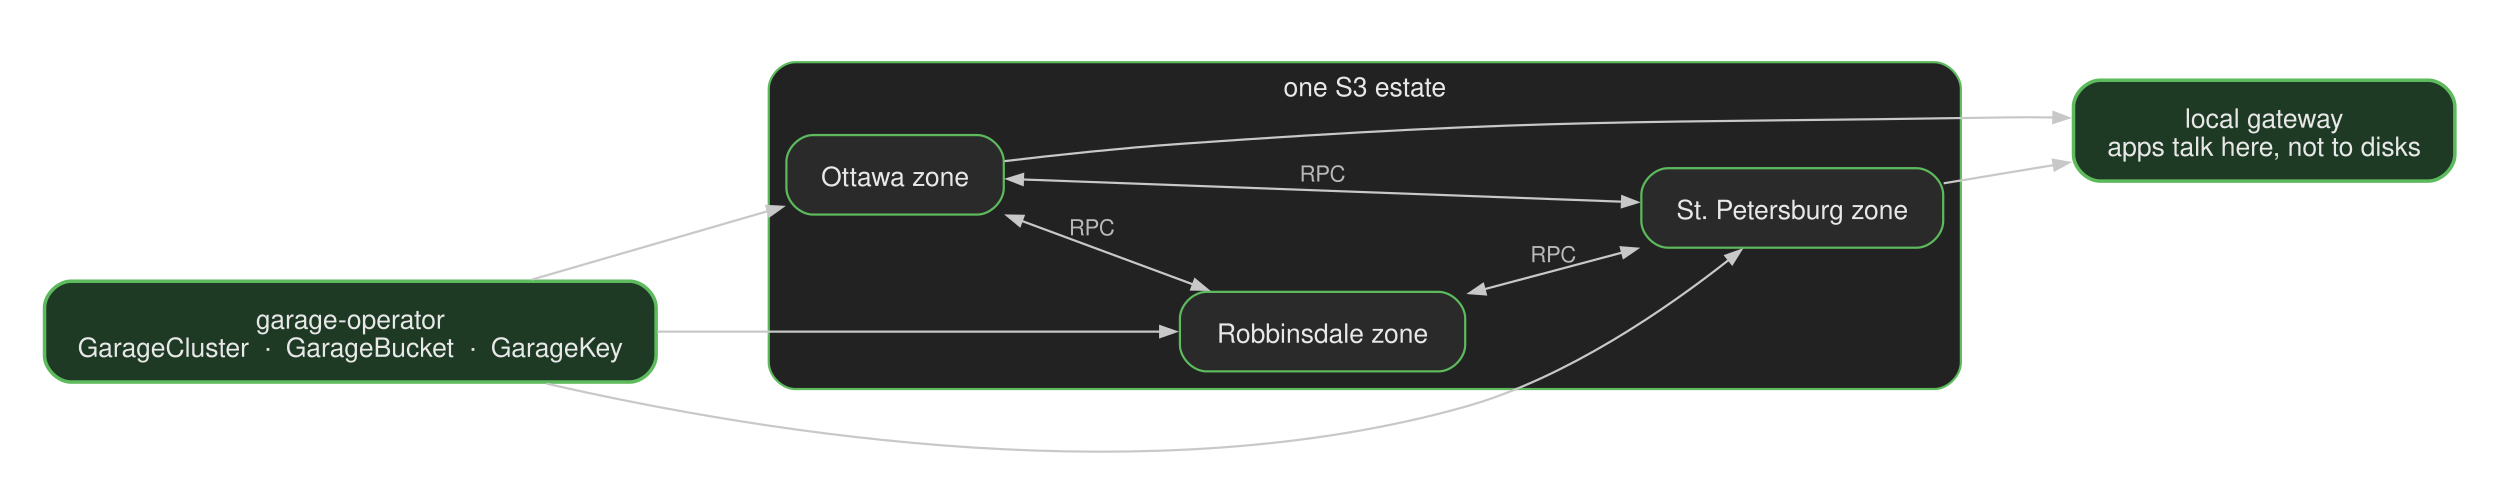
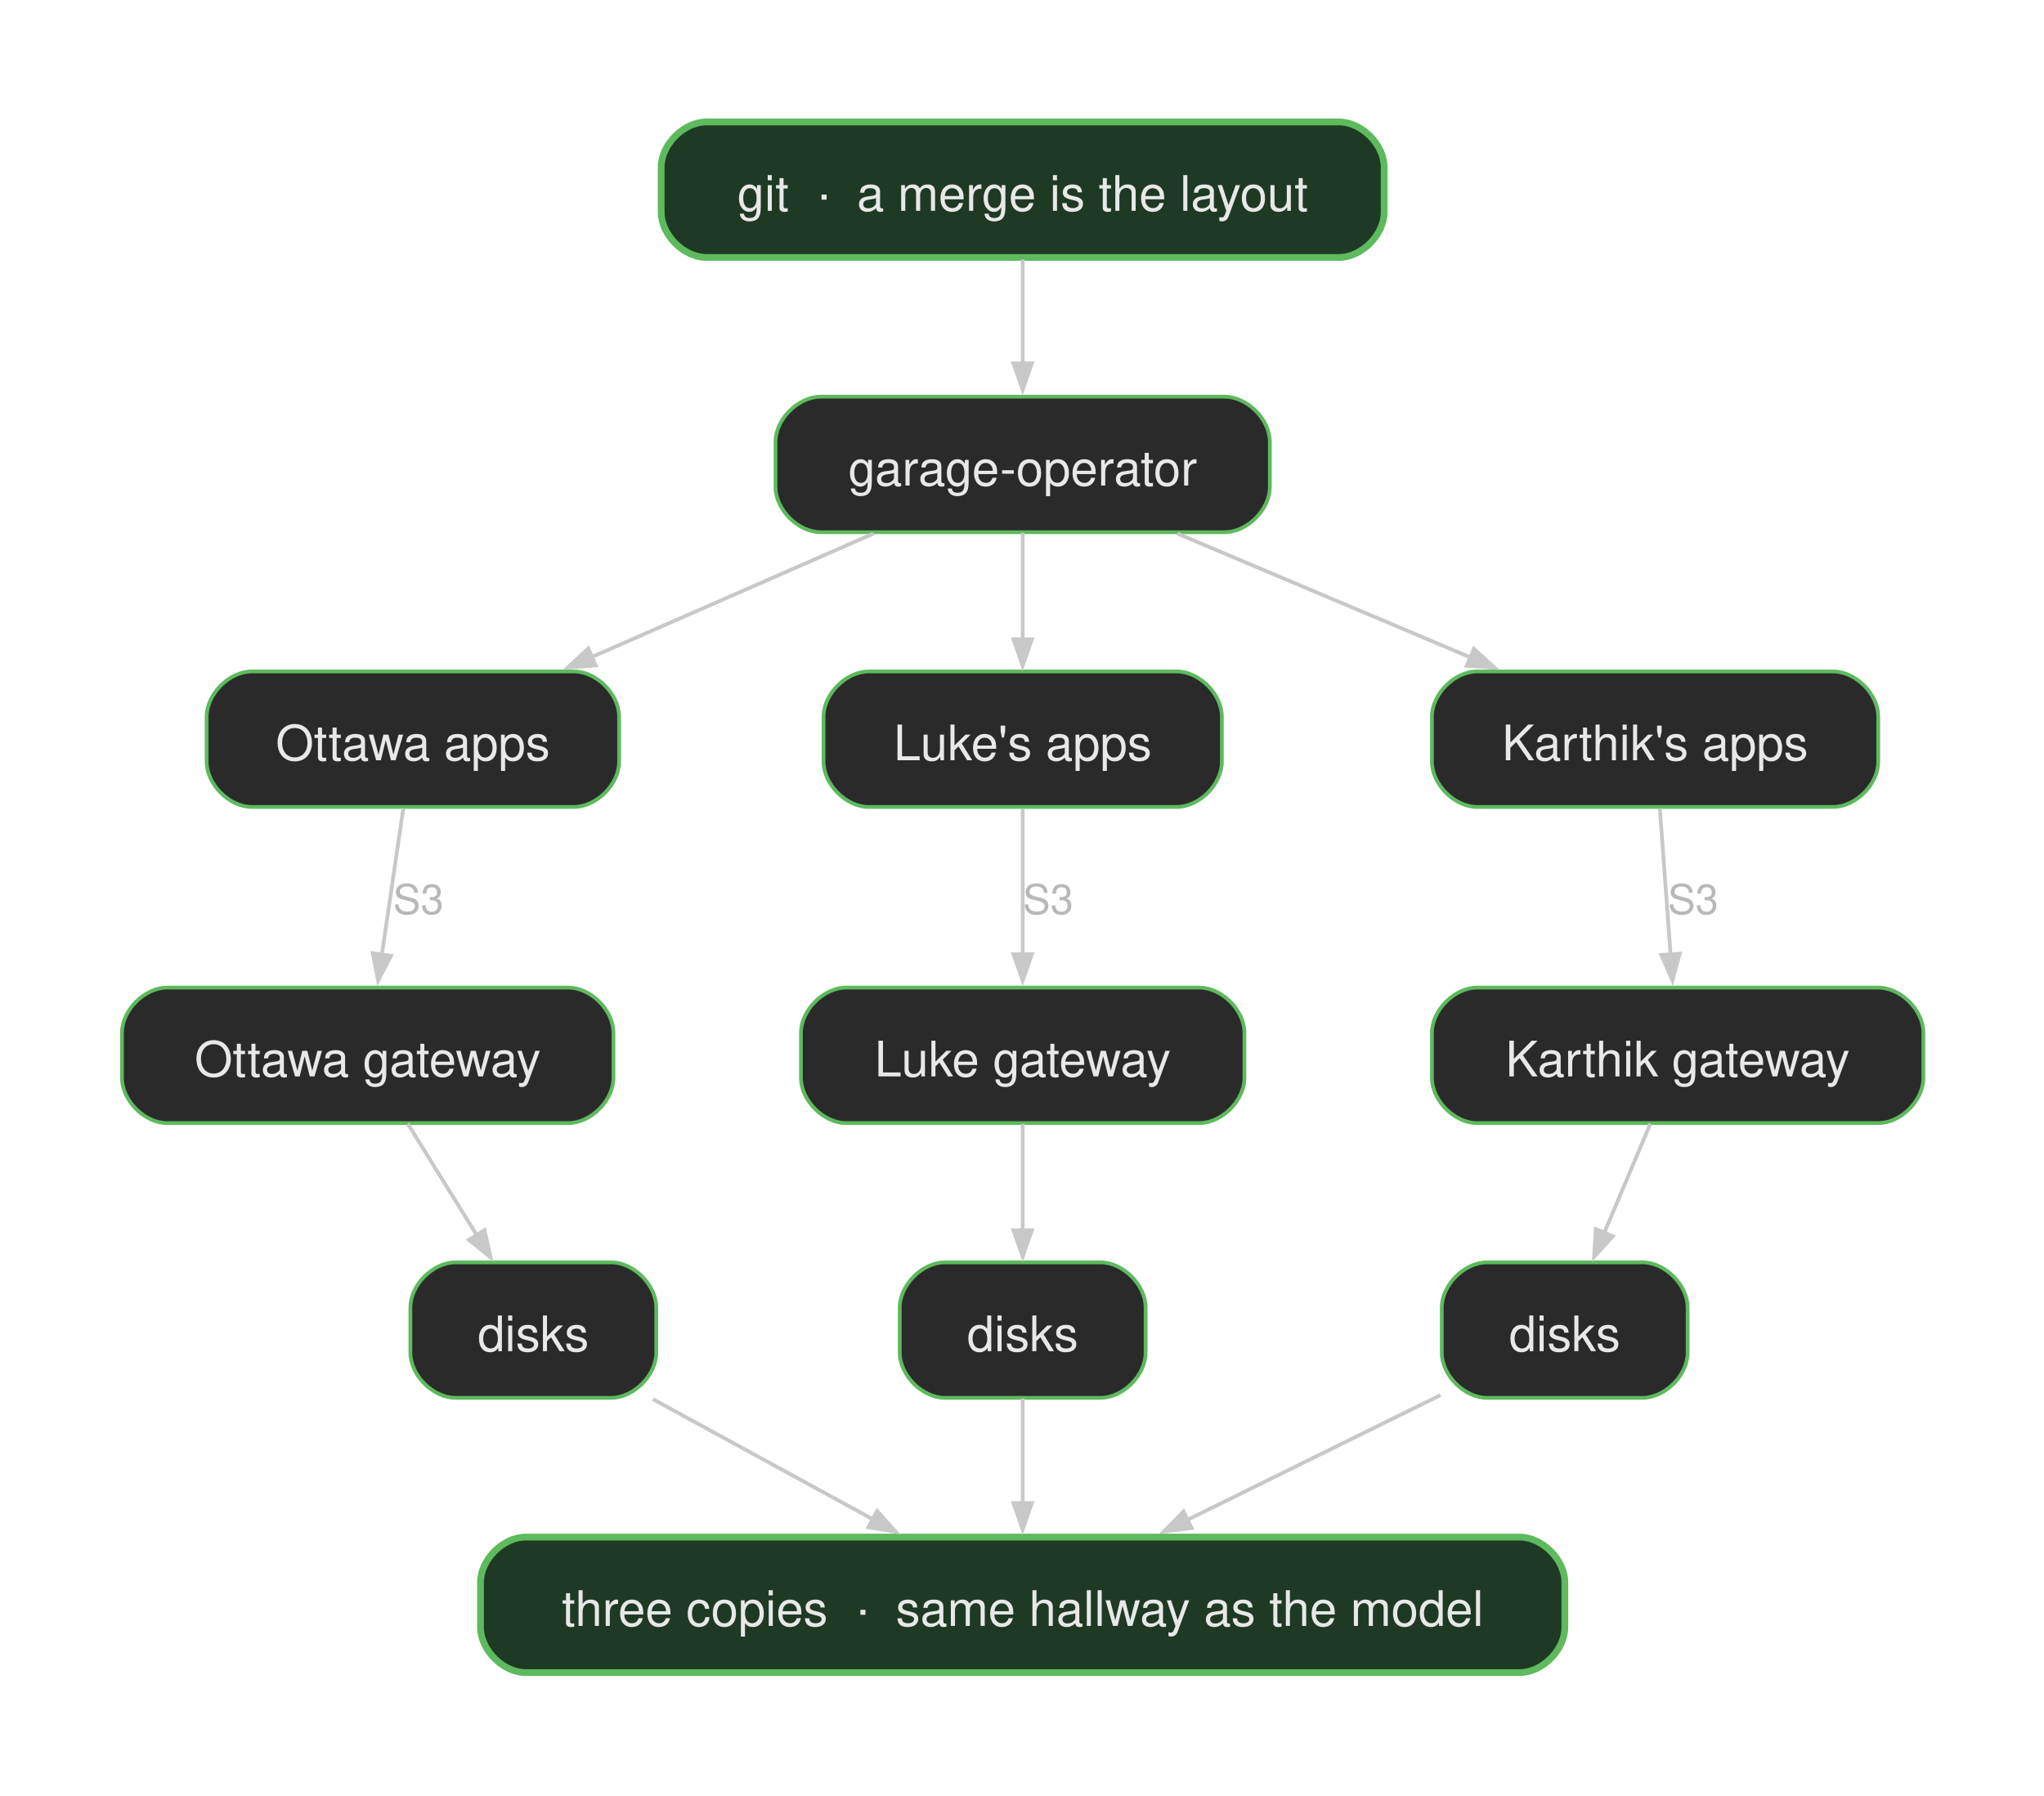
- <svg xmlns="http://www.w3.org/2000/svg" width="1132pt" height="225pt" viewBox="0.00 0.00 1132.00 225.00">
-   <g id="graph0" class="graph" transform="scale(1 1) rotate(0) translate(20.16 204.57)">
-     <g id="clust1" class="cluster">
-       <path fill="#222222" stroke="#5dba5d" d="M339.93,-28.41C339.93,-28.41 855.72,-28.41 855.72,-28.41 861.72,-28.41 867.72,-34.41 867.72,-40.41 867.72,-40.41 867.72,-164.41 867.72,-164.41 867.72,-170.41 861.72,-176.41 855.72,-176.41 855.72,-176.41 339.93,-176.41 339.93,-176.41 333.93,-176.41 327.93,-170.41 327.93,-164.41 327.93,-164.41 327.93,-40.41 327.93,-40.41 327.93,-34.41 333.93,-28.41 339.93,-28.41" />
-       <text xml:space="preserve" text-anchor="middle" x="597.83" y="-161.01" font-family="Helvetica,sans-Serif" font-size="12.00" fill="#e8e8e8">one S3 estate</text>
-     </g>
+ <svg xmlns="http://www.w3.org/2000/svg" width="543pt" height="477pt" viewBox="0.00 0.00 543.00 477.00">
+   <g id="graph0" class="graph" transform="scale(1 1) rotate(0) translate(32.4 444.4)">
    <g id="node1" class="node">
-       <path fill="#1e3a24" stroke="#5dba5d" stroke-width="1.6" d="M264.93,-77.24C264.93,-77.24 12,-77.24 12,-77.24 6,-77.24 0,-71.24 0,-65.24 0,-65.24 0,-43.58 0,-43.58 0,-37.58 6,-31.58 12,-31.58 12,-31.58 264.93,-31.58 264.93,-31.58 270.93,-31.58 276.93,-37.58 276.93,-43.58 276.93,-43.58 276.93,-65.24 276.93,-65.24 276.93,-71.24 270.93,-77.24 264.93,-77.24" />
-       <text xml:space="preserve" text-anchor="middle" x="138.46" y="-55.76" font-family="Helvetica,sans-Serif" font-size="12.00" fill="#e8e8e8">garage-operator</text>
-       <text xml:space="preserve" text-anchor="middle" x="138.46" y="-43.01" font-family="Helvetica,sans-Serif" font-size="12.00" fill="#e8e8e8">GarageCluster  ·  GarageBucket  ·  GarageKey</text>
+       <path fill="#1e3a24" stroke="#5dba5d" stroke-width="1.8" d="M323.31,-412C323.31,-412 155.25,-412 155.25,-412 149.25,-412 143.25,-406 143.25,-400 143.25,-400 143.25,-388 143.25,-388 143.25,-382 149.25,-376 155.25,-376 155.25,-376 323.31,-376 323.31,-376 329.31,-376 335.31,-382 335.31,-388 335.31,-388 335.31,-400 335.31,-400 335.31,-406 329.31,-412 323.31,-412" />
+       <text xml:space="preserve" text-anchor="middle" x="239.28" y="-388.4" font-family="Helvetica,sans-Serif" font-size="13.00" fill="#e8e8e8">git  ·  a merge is the layout</text>
    </g>
    <g id="node2" class="node">
-       <path fill="#2a2a2a" stroke="#5dba5d" d="M422.36,-143.41C422.36,-143.41 347.93,-143.41 347.93,-143.41 341.93,-143.41 335.93,-137.41 335.93,-131.41 335.93,-131.41 335.93,-119.41 335.93,-119.41 335.93,-113.41 341.93,-107.41 347.93,-107.41 347.93,-107.41 422.36,-107.41 422.36,-107.41 428.36,-107.41 434.36,-113.41 434.36,-119.41 434.36,-119.41 434.36,-131.41 434.36,-131.41 434.36,-137.41 428.36,-143.41 422.36,-143.41" />
-       <text xml:space="preserve" text-anchor="middle" x="385.14" y="-120.39" font-family="Helvetica,sans-Serif" font-size="12.00" fill="#e8e8e8">Ottawa zone</text>
+       <path fill="#2a2a2a" stroke="#5dba5d" d="M292.94,-339C292.94,-339 185.62,-339 185.62,-339 179.62,-339 173.62,-333 173.62,-327 173.62,-327 173.62,-315 173.62,-315 173.62,-309 179.62,-303 185.62,-303 185.62,-303 292.94,-303 292.94,-303 298.94,-303 304.94,-309 304.94,-315 304.94,-315 304.94,-327 304.94,-327 304.94,-333 298.94,-339 292.94,-339" />
+       <text xml:space="preserve" text-anchor="middle" x="239.28" y="-315.4" font-family="Helvetica,sans-Serif" font-size="13.00" fill="#e8e8e8">garage-operator</text>
+     </g>
+     <g id="edge1" class="edge">
+       <path fill="none" stroke="#c8c8c8" d="M239.28,-375.45C239.28,-367.11 239.28,-356.98 239.28,-347.78" />
+       <polygon fill="#c8c8c8" stroke="#c8c8c8" points="241.73,-347.86 239.28,-340.86 236.83,-347.86 241.73,-347.86" />
+     </g>
+     <g id="node3" class="node">
+       <path fill="#2a2a2a" stroke="#5dba5d" d="M120.06,-266C120.06,-266 34.5,-266 34.5,-266 28.5,-266 22.5,-260 22.5,-254 22.5,-254 22.5,-242 22.5,-242 22.5,-236 28.5,-230 34.5,-230 34.5,-230 120.06,-230 120.06,-230 126.06,-230 132.06,-236 132.06,-242 132.06,-242 132.06,-254 132.06,-254 132.06,-260 126.06,-266 120.06,-266" />
+       <text xml:space="preserve" text-anchor="middle" x="77.28" y="-242.4" font-family="Helvetica,sans-Serif" font-size="13.00" fill="#e8e8e8">Ottawa apps</text>
+     </g>
+     <g id="edge2" class="edge">
+       <path fill="none" stroke="#c8c8c8" d="M199.65,-302.63C177,-292.7 148.44,-280.19 124.62,-269.75" />
+       <polygon fill="#c8c8c8" stroke="#c8c8c8" points="125.84,-267.61 118.45,-267.04 123.88,-272.1 125.84,-267.61" />
+     </g>
+     <g id="node4" class="node">
+       <path fill="#2a2a2a" stroke="#5dba5d" d="M280.19,-266C280.19,-266 198.38,-266 198.38,-266 192.38,-266 186.38,-260 186.38,-254 186.38,-254 186.38,-242 186.38,-242 186.38,-236 192.38,-230 198.38,-230 198.38,-230 280.19,-230 280.19,-230 286.19,-230 292.19,-236 292.19,-242 292.19,-242 292.19,-254 292.19,-254 292.19,-260 286.19,-266 280.19,-266" />
+       <text xml:space="preserve" text-anchor="middle" x="239.28" y="-242.4" font-family="Helvetica,sans-Serif" font-size="13.00" fill="#e8e8e8">Luke's apps</text>
+     </g>
+     <g id="edge3" class="edge">
+       <path fill="none" stroke="#c8c8c8" d="M239.28,-302.81C239.28,-294.27 239.28,-283.77 239.28,-274.32" />
+       <polygon fill="#c8c8c8" stroke="#c8c8c8" points="241.73,-274.54 239.28,-267.54 236.83,-274.54 241.73,-274.54" />
+     </g>
+     <g id="node5" class="node">
+       <path fill="#2a2a2a" stroke="#5dba5d" d="M454.56,-266C454.56,-266 360,-266 360,-266 354,-266 348,-260 348,-254 348,-254 348,-242 348,-242 348,-236 354,-230 360,-230 360,-230 454.56,-230 454.56,-230 460.56,-230 466.56,-236 466.56,-242 466.56,-242 466.56,-254 466.56,-254 466.56,-260 460.56,-266 454.56,-266" />
+       <text xml:space="preserve" text-anchor="middle" x="407.28" y="-242.4" font-family="Helvetica,sans-Serif" font-size="13.00" fill="#e8e8e8">Karthik's apps</text>
    </g>
    <g id="edge4" class="edge">
-       <path fill="none" stroke="#c8c8c8" d="M220.6,-77.96C255.74,-88.15 296.01,-99.84 327.8,-109.06" />
-       <polygon fill="#c8c8c8" stroke="#c8c8c8" points="326.83,-111.33 334.24,-110.93 328.2,-106.63 326.83,-111.33" />
+       <path fill="none" stroke="#c8c8c8" d="M280.38,-302.63C303.87,-292.7 333.48,-280.19 358.19,-269.75" />
+       <polygon fill="#c8c8c8" stroke="#c8c8c8" points="359.14,-272.01 364.63,-267.02 357.23,-267.49 359.14,-272.01" />
    </g>
-     <g id="node3" class="node">
-       <path fill="#2a2a2a" stroke="#5dba5d" d="M631.29,-72.41C631.29,-72.41 526.11,-72.41 526.11,-72.41 520.11,-72.41 514.11,-66.41 514.11,-60.41 514.11,-60.41 514.11,-48.41 514.11,-48.41 514.11,-42.41 520.11,-36.41 526.11,-36.41 526.11,-36.41 631.29,-36.41 631.29,-36.41 637.29,-36.41 643.29,-42.41 643.29,-48.41 643.29,-48.41 643.29,-60.41 643.29,-60.41 643.29,-66.41 637.29,-72.41 631.29,-72.41" />
-       <text xml:space="preserve" text-anchor="middle" x="578.7" y="-49.39" font-family="Helvetica,sans-Serif" font-size="12.00" fill="#e8e8e8">Robbinsdale zone</text>
+     <g id="node6" class="node">
+       <path fill="#2a2a2a" stroke="#5dba5d" d="M118.56,-182C118.56,-182 12,-182 12,-182 6,-182 0,-176 0,-170 0,-170 0,-158 0,-158 0,-152 6,-146 12,-146 12,-146 118.56,-146 118.56,-146 124.56,-146 130.56,-152 130.56,-158 130.56,-158 130.56,-170 130.56,-170 130.56,-176 124.56,-182 118.56,-182" />
+       <text xml:space="preserve" text-anchor="middle" x="65.28" y="-158.4" font-family="Helvetica,sans-Serif" font-size="13.00" fill="#e8e8e8">Ottawa gateway</text>
    </g>
    <g id="edge5" class="edge">
-       <path fill="none" stroke="#c8c8c8" d="M277.52,-54.41C353.16,-54.41 443.79,-54.41 505.54,-54.41" />
-       <polygon fill="#c8c8c8" stroke="#c8c8c8" points="505.17,-56.86 512.17,-54.41 505.17,-51.96 505.17,-56.86" />
+       <path fill="none" stroke="#c8c8c8" d="M74.74,-229.61C73.08,-218.3 70.89,-203.36 69.04,-190.7" />
+       <polygon fill="#c8c8c8" stroke="#c8c8c8" points="71.48,-190.43 68.04,-183.86 66.63,-191.14 71.48,-190.43" />
+       <text xml:space="preserve" text-anchor="middle" x="78.75" y="-201.55" font-family="Helvetica,sans-Serif" font-size="11.00" fill="#b8b8b8">S3</text>
    </g>
-     <g id="node4" class="node">
-       <path fill="#2a2a2a" stroke="#5dba5d" d="M847.72,-128.41C847.72,-128.41 735.04,-128.41 735.04,-128.41 729.04,-128.41 723.04,-122.41 723.04,-116.41 723.04,-116.41 723.04,-104.41 723.04,-104.41 723.04,-98.41 729.04,-92.41 735.04,-92.41 735.04,-92.41 847.72,-92.41 847.72,-92.41 853.72,-92.41 859.72,-98.41 859.72,-104.41 859.72,-104.41 859.72,-116.41 859.72,-116.41 859.72,-122.41 853.72,-128.41 847.72,-128.41" />
-       <text xml:space="preserve" text-anchor="middle" x="791.38" y="-105.39" font-family="Helvetica,sans-Serif" font-size="12.00" fill="#e8e8e8">St. Petersburg zone</text>
+     <g id="node7" class="node">
+       <path fill="#2a2a2a" stroke="#5dba5d" d="M286.19,-182C286.19,-182 192.38,-182 192.38,-182 186.38,-182 180.38,-176 180.38,-170 180.38,-170 180.38,-158 180.38,-158 180.38,-152 186.38,-146 192.38,-146 192.38,-146 286.19,-146 286.19,-146 292.19,-146 298.19,-152 298.19,-158 298.19,-158 298.19,-170 298.19,-170 298.19,-176 292.19,-182 286.19,-182" />
+       <text xml:space="preserve" text-anchor="middle" x="239.28" y="-158.4" font-family="Helvetica,sans-Serif" font-size="13.00" fill="#e8e8e8">Luke gateway</text>
    </g>
    <g id="edge6" class="edge">
-       <path fill="none" stroke="#c8c8c8" d="M227.34,-30.86C329.36,-7.52 501.73,19.46 643.29,-20.41 689.18,-33.34 734.89,-65 762.89,-87.1" />
-       <polygon fill="#c8c8c8" stroke="#c8c8c8" points="761.1,-88.8 768.09,-91.27 764.16,-84.98 761.1,-88.8" />
+       <path fill="none" stroke="#c8c8c8" d="M239.28,-229.61C239.28,-218.3 239.28,-203.36 239.28,-190.7" />
+       <polygon fill="#c8c8c8" stroke="#c8c8c8" points="241.73,-190.88 239.28,-183.88 236.83,-190.88 241.73,-190.88" />
+       <text xml:space="preserve" text-anchor="middle" x="246.03" y="-201.55" font-family="Helvetica,sans-Serif" font-size="11.00" fill="#b8b8b8">S3</text>
    </g>
-     <g id="edge1" class="edge">
-       <path fill="none" stroke="#c8c8c8" d="M442.36,-104.58C466.86,-95.5 495.55,-84.86 520.19,-75.73" />
-       <polygon fill="#c8c8c8" stroke="#c8c8c8" points="441.61,-102.24 435.9,-106.97 443.32,-106.84 441.61,-102.24" />
-       <polygon fill="#c8c8c8" stroke="#c8c8c8" points="520.91,-78.08 526.62,-73.35 519.21,-73.48 520.91,-78.08" />
-       <text xml:space="preserve" text-anchor="middle" x="474.24" y="-98.02" font-family="Helvetica,sans-Serif" font-size="10.00" fill="#b8b8b8">RPC</text>
-     </g>
-     <g id="edge2" class="edge">
-       <path fill="none" stroke="#c8c8c8" d="M442.75,-123.31C513.64,-120.68 635.36,-116.17 714.34,-113.24" />
-       <polygon fill="#c8c8c8" stroke="#c8c8c8" points="442.92,-120.86 436.02,-123.56 443.1,-125.75 442.92,-120.86" />
-       <polygon fill="#c8c8c8" stroke="#c8c8c8" points="714.38,-115.69 721.28,-112.98 714.2,-110.79 714.38,-115.69" />
-       <text xml:space="preserve" text-anchor="middle" x="578.7" y="-122.36" font-family="Helvetica,sans-Serif" font-size="10.00" fill="#b8b8b8">RPC</text>
-     </g>
-     <g id="node5" class="node">
-       <path fill="#1e3a24" stroke="#5dba5d" stroke-width="1.6" d="M1079.4,-168.24C1079.4,-168.24 930.72,-168.24 930.72,-168.24 924.72,-168.24 918.72,-162.24 918.72,-156.24 918.72,-156.24 918.72,-134.58 918.72,-134.58 918.72,-128.58 924.72,-122.58 930.72,-122.58 930.72,-122.58 1079.4,-122.58 1079.4,-122.58 1085.4,-122.58 1091.4,-128.58 1091.4,-134.58 1091.4,-134.58 1091.4,-156.24 1091.4,-156.24 1091.4,-162.24 1085.4,-168.24 1079.4,-168.24" />
-       <text xml:space="preserve" text-anchor="middle" x="1005.06" y="-146.76" font-family="Helvetica,sans-Serif" font-size="12.00" fill="#e8e8e8">local gateway</text>
-       <text xml:space="preserve" text-anchor="middle" x="1005.06" y="-134.01" font-family="Helvetica,sans-Serif" font-size="12.00" fill="#e8e8e8">apps talk here, not to disks</text>
+     <g id="node8" class="node">
+       <path fill="#2a2a2a" stroke="#5dba5d" d="M466.56,-182C466.56,-182 360,-182 360,-182 354,-182 348,-176 348,-170 348,-170 348,-158 348,-158 348,-152 354,-146 360,-146 360,-146 466.56,-146 466.56,-146 472.56,-146 478.56,-152 478.56,-158 478.56,-158 478.56,-170 478.56,-170 478.56,-176 472.56,-182 466.56,-182" />
+       <text xml:space="preserve" text-anchor="middle" x="413.28" y="-158.4" font-family="Helvetica,sans-Serif" font-size="13.00" fill="#e8e8e8">Karthik gateway</text>
    </g>
    <g id="edge7" class="edge">
-       <path fill="none" stroke="#c8c8c8" d="M434.68,-131.61C458.56,-134.44 487.8,-137.56 514.11,-139.41 680.27,-151.15 722.16,-148.75 888.72,-151.41 895.56,-151.52 902.64,-151.5 909.75,-151.37" />
-       <polygon fill="#c8c8c8" stroke="#c8c8c8" points="909.66,-153.82 916.6,-151.21 909.54,-148.92 909.66,-153.82" />
+       <path fill="none" stroke="#c8c8c8" d="M408.55,-229.61C409.38,-218.3 410.47,-203.36 411.4,-190.7" />
+       <polygon fill="#c8c8c8" stroke="#c8c8c8" points="413.83,-191.03 411.9,-183.87 408.94,-190.68 413.83,-191.03" />
+       <text xml:space="preserve" text-anchor="middle" x="417.39" y="-201.55" font-family="Helvetica,sans-Serif" font-size="11.00" fill="#b8b8b8">S3</text>
    </g>
-     <g id="edge3" class="edge">
-       <path fill="none" stroke="#c8c8c8" d="M651.77,-73.57C672.02,-78.95 694.09,-84.82 714.54,-90.26" />
-       <polygon fill="#c8c8c8" stroke="#c8c8c8" points="652.63,-71.26 645.23,-71.83 651.37,-76 652.63,-71.26" />
-       <polygon fill="#c8c8c8" stroke="#c8c8c8" points="713.74,-92.58 721.13,-92.01 715,-87.84 713.74,-92.58" />
-       <text xml:space="preserve" text-anchor="middle" x="683.17" y="-85.84" font-family="Helvetica,sans-Serif" font-size="10.00" fill="#b8b8b8">RPC</text>
+     <g id="node9" class="node">
+       <path fill="#2a2a2a" stroke="#5dba5d" d="M129.94,-109C129.94,-109 88.62,-109 88.62,-109 82.62,-109 76.62,-103 76.62,-97 76.62,-97 76.62,-85 76.62,-85 76.62,-79 82.62,-73 88.62,-73 88.62,-73 129.94,-73 129.94,-73 135.94,-73 141.94,-79 141.94,-85 141.94,-85 141.94,-97 141.94,-97 141.94,-103 135.94,-109 129.94,-109" />
+       <text xml:space="preserve" text-anchor="middle" x="109.28" y="-85.4" font-family="Helvetica,sans-Serif" font-size="13.00" fill="#e8e8e8">disks</text>
    </g>
    <g id="edge8" class="edge">
-       <path fill="none" stroke="#c8c8c8" d="M859.94,-121.58C875.85,-124.21 893.09,-127.07 909.93,-129.85" />
-       <polygon fill="#c8c8c8" stroke="#c8c8c8" points="909.36,-132.24 916.67,-130.96 910.16,-127.4 909.36,-132.24" />
+       <path fill="none" stroke="#c8c8c8" d="M75.93,-145.81C81.44,-136.92 88.27,-125.91 94.3,-116.17" />
+       <polygon fill="#c8c8c8" stroke="#c8c8c8" points="96.32,-117.56 97.93,-110.32 92.16,-114.97 96.32,-117.56" />
+     </g>
+     <g id="node10" class="node">
+       <path fill="#2a2a2a" stroke="#5dba5d" d="M259.94,-109C259.94,-109 218.62,-109 218.62,-109 212.62,-109 206.62,-103 206.62,-97 206.62,-97 206.62,-85 206.62,-85 206.62,-79 212.62,-73 218.62,-73 218.62,-73 259.94,-73 259.94,-73 265.94,-73 271.94,-79 271.94,-85 271.94,-85 271.94,-97 271.94,-97 271.94,-103 265.94,-109 259.94,-109" />
+       <text xml:space="preserve" text-anchor="middle" x="239.28" y="-85.4" font-family="Helvetica,sans-Serif" font-size="13.00" fill="#e8e8e8">disks</text>
+     </g>
+     <g id="edge9" class="edge">
+       <path fill="none" stroke="#c8c8c8" d="M239.28,-145.81C239.28,-137.27 239.28,-126.77 239.28,-117.32" />
+       <polygon fill="#c8c8c8" stroke="#c8c8c8" points="241.73,-117.54 239.28,-110.54 236.83,-117.54 241.73,-117.54" />
+     </g>
+     <g id="node11" class="node">
+       <path fill="#2a2a2a" stroke="#5dba5d" d="M403.93,-109C403.93,-109 362.62,-109 362.62,-109 356.62,-109 350.62,-103 350.62,-97 350.62,-97 350.62,-85 350.62,-85 350.62,-79 356.62,-73 362.62,-73 362.62,-73 403.93,-73 403.93,-73 409.93,-73 415.93,-79 415.93,-85 415.93,-85 415.93,-97 415.93,-97 415.93,-103 409.93,-109 403.93,-109" />
+       <text xml:space="preserve" text-anchor="middle" x="383.28" y="-85.4" font-family="Helvetica,sans-Serif" font-size="13.00" fill="#e8e8e8">disks</text>
+     </g>
+     <g id="edge10" class="edge">
+       <path fill="none" stroke="#c8c8c8" d="M406.02,-145.81C402.33,-137.09 397.79,-126.34 393.74,-116.75" />
+       <polygon fill="#c8c8c8" stroke="#c8c8c8" points="396.05,-115.92 391.06,-110.42 391.53,-117.82 396.05,-115.92" />
+     </g>
+     <g id="node12" class="node">
+       <path fill="#1e3a24" stroke="#5dba5d" stroke-width="1.8" d="M371.31,-36C371.31,-36 107.25,-36 107.25,-36 101.25,-36 95.25,-30 95.25,-24 95.25,-24 95.25,-12 95.25,-12 95.25,-6 101.25,0 107.25,0 107.25,0 371.31,0 371.31,0 377.31,0 383.31,-6 383.31,-12 383.31,-12 383.31,-24 383.31,-24 383.31,-30 377.31,-36 371.31,-36" />
+       <text xml:space="preserve" text-anchor="middle" x="239.28" y="-12.4" font-family="Helvetica,sans-Serif" font-size="13.00" fill="#e8e8e8">three copies  ·  same hallway as the model</text>
+     </g>
+     <g id="edge11" class="edge">
+       <path fill="none" stroke="#c8c8c8" d="M141.08,-72.63C158.73,-62.99 180.85,-50.91 199.62,-40.66" />
+       <polygon fill="#c8c8c8" stroke="#c8c8c8" points="200.61,-42.91 205.58,-37.41 198.26,-38.61 200.61,-42.91" />
+     </g>
+     <g id="edge12" class="edge">
+       <path fill="none" stroke="#c8c8c8" d="M239.28,-72.81C239.28,-64.48 239.28,-54.29 239.28,-45.03" />
+       <polygon fill="#c8c8c8" stroke="#c8c8c8" points="241.73,-45.04 239.28,-38.04 236.83,-45.04 241.73,-45.04" />
+     </g>
+     <g id="edge13" class="edge">
+       <path fill="none" stroke="#c8c8c8" d="M350.24,-73.71C330.26,-63.86 304.55,-51.18 282.91,-40.51" />
+       <polygon fill="#c8c8c8" stroke="#c8c8c8" points="284.16,-38.4 276.8,-37.5 282,-42.79 284.16,-38.4" />
    </g>
  </g>
</svg>
